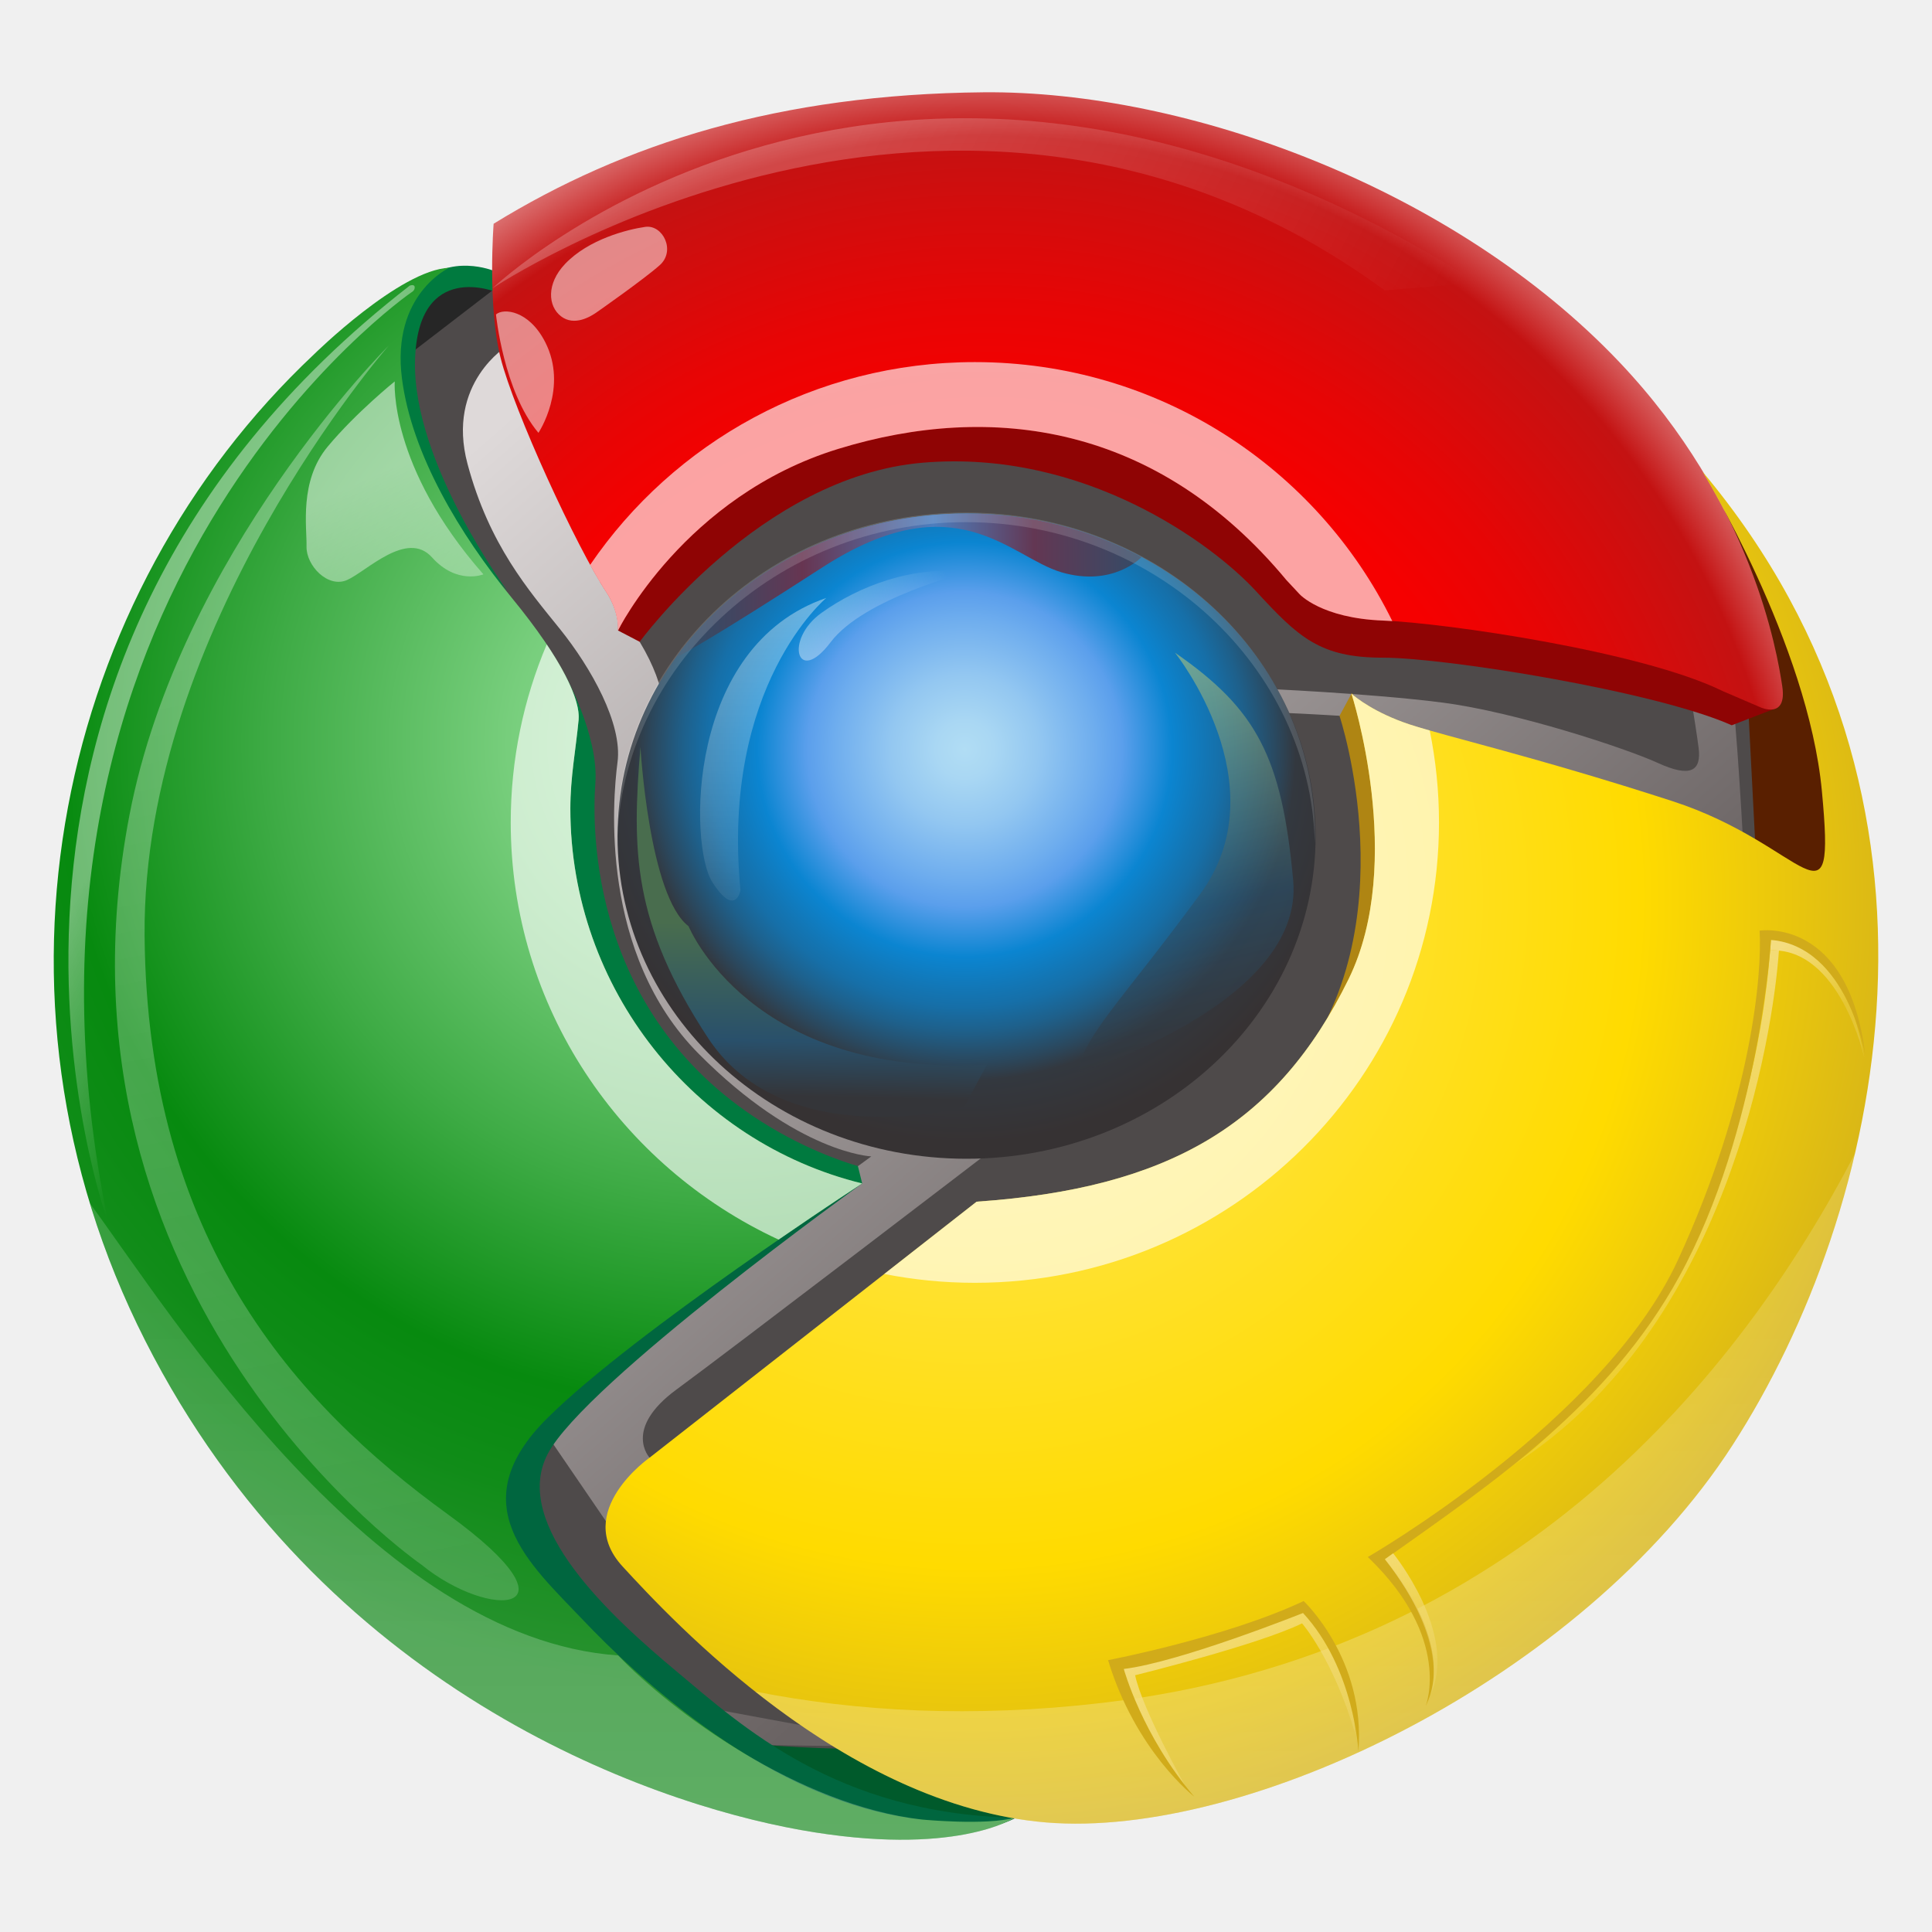
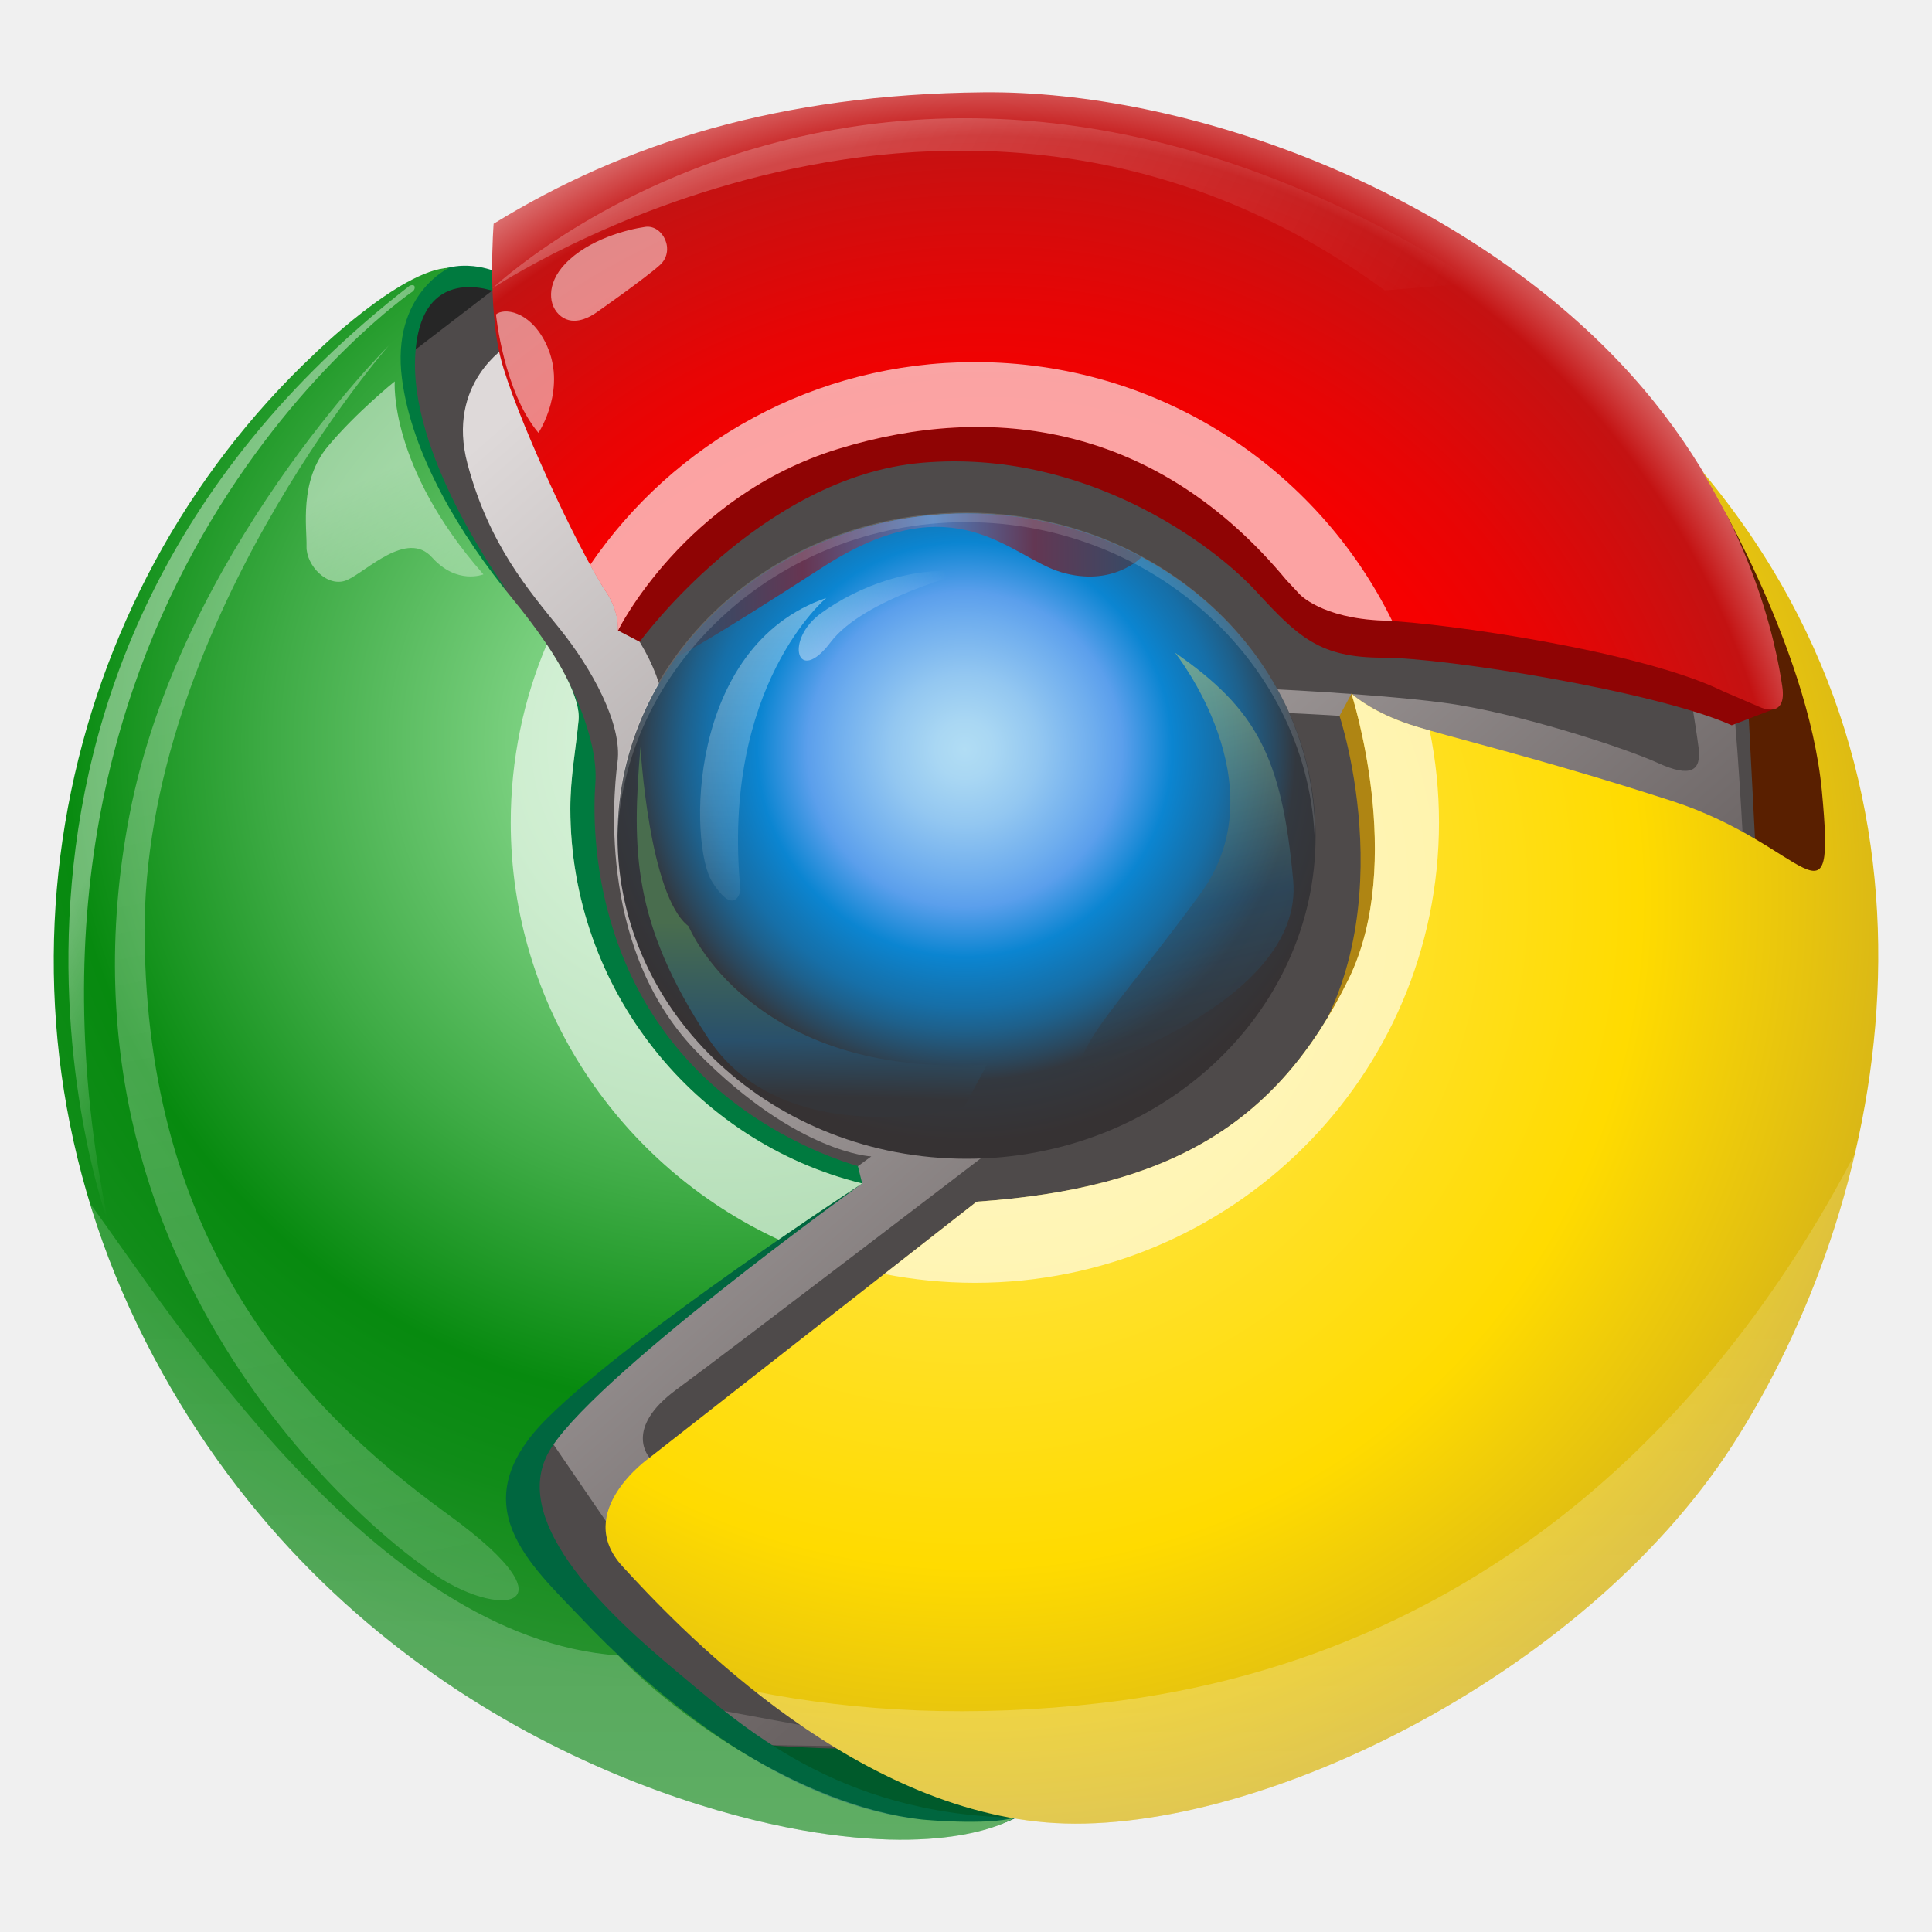
<svg xmlns="http://www.w3.org/2000/svg" width="256" height="256" version="1.1" viewBox="0 0 256 256">
  <circle fill="#4E4A4A" cx="128.075" cy="126.26" r="109" />
  <linearGradient id="chrome-logo-1" gradientUnits="userSpaceOnUse" x1="324.569" y1="-144.038" x2="427.235" y2="-261.371" gradientTransform="matrix(1 0 0 -1 -256 -90)">
    <stop offset="0" style="stop-color:#DED9D9" />
    <stop offset="1" style="stop-color:#6A6363" />
  </linearGradient>
  <path fill="url(#chrome-logo-1)" d="M67.243,45.813c0,0-8.167,4.917-5.292,15.667s8.125,16.75,12.25,21.875s8.292,12.542,7.625,17.625 s-2.375,25.419,10.75,38.647c13.125,13.227,22.875,13.602,22.875,13.602l-3.25,2.375l-40.597,33.256l11.472,16.787l27.833,23.832 l-19.833-3.666l-1.417,5.25l28.917,0.416l-12-19.5l-20.5-18.832c0,0-3.584-3.793,3.583-9.043s42.167-32.043,42.167-32.043 l38.833-57.581c0,0,3.125,0.125,9,0.5s51.542,20.75,51.542,20.75s-0.778-15.379-1.542-22.75c-0.316-3.062,0.979-2.7,2.834,1.667 c1.854,4.366,0.75,12,0.75,12l-1.25-17.333l-6.917-9.333l-1.75,8c0,0,1.375,8.125,1.75,11.125s-1,4-5.375,2s-18.875-6.75-28.5-8 s-24.375-1.875-24.375-1.875l-75,1l-4,2.917c0,0,0.937-3.438-3.063-10.104S67.243,45.813,67.243,45.813z" />
  <path fill="#007A3F" d="M74.794,89.323c0,0,4.563,8.094,4.094,14.469c-0.437,5.938-0.813,31.187,23.188,45.562 c6.234,3.734,11.599,5.156,11.599,5.156l0.568,2.303l-13.979,1.104L65.076,122.98l0.375-28.25l5.125-5.5l2.75-0.625L74.794,89.323 z" />
  <path fill="#005A2B" d="M99.409,231.063c0,0,11.5,1,16.25,0.5s23.583,5.5,23.583,5.5s-2.751,4.138-8.667,5.109 c-5.917,0.975-36.583-7.525-36.583-7.525L99.409,231.063z" />
  <path fill="#00663F" d="M114.243,156.813c0,0-36.739,26.406-41.667,35.834c-4.928,9.429,8.499,21.668,17.083,28.834 s21.167,18.873,44.792,19.373c0,0-15.625,4.875-39.125-4.125s-49.75-59-49.75-59L114.243,156.813z" />
  <polygon fill="#262626" points="65.258,38.479 54.201,46.979 53.076,39.979 61.576,36.854 " />
  <path fill="#007A3F" d="M65.451,35.896c0,0-5.917-2.458-10,1.917s-6.041,22,11.792,40.5c0,0-12.584-16.998-12.25-30.5 c0.333-13.5,10.833-9.083,10.833-9.083L65.451,35.896z" />
  <radialGradient id="chrome-logo-2" cx="351.824" cy="-188.48" r="175.052" gradientTransform="matrix(1 0 0 -1 -256 -90)" gradientUnits="userSpaceOnUse">
    <stop offset="0.076" style="stop-color:#8DDB92" />
    <stop offset="0.163" style="stop-color:#77CE7C" />
    <stop offset="0.343" style="stop-color:#3EAB45" />
    <stop offset="0.502" style="stop-color:#078A0F" />
    <stop offset="0.581" style="stop-color:#108C18" />
    <stop offset="0.709" style="stop-color:#28922F" />
    <stop offset="0.715" style="stop-color:#299230" />
  </radialGradient>
  <path fill="url(#chrome-logo-2)" d="M122.201,241.104c-20.125-2.125-38-19.125-45-26.5s-16.25-15.25-4.625-26.75 s41.667-31.041,41.667-31.041l0,0c-22.215-5.442-38.668-25.774-38.668-49.667c0-4.174,0.718-7.782,1.095-11.76 c0.239-2.531-1.969-7.781-8.844-16.156S54.55,60.185,53.263,50.167c-1.438-11.188,6.271-14.688,6.271-14.688 c-6.541,0.25-17.958,11.5-17.958,11.5c-33.75,31.75-45.667,84.667-22.333,130.667c23.332,46,66.333,61.166,86.833,64.834 c20.5,3.666,28.375-1.627,28.375-1.627C130.7,241.916,122.201,241.104,122.201,241.104z" />
  <path fill="#AF8513" d="M238.139,114.566L238.139,114.566c5.396,3.643,6.938,4.414,5.438-10.586s-15.125-36.5-15.125-36.5 l0.029,0.145c4.205,7.844,11.629,23.352,12.93,37.189C242.402,115.375,241.773,116.59,238.139,114.566z" />
  <path fill="#591F00" d="M231.075,82.604l2,38.75h13.25c0,0,4.5-25.25-21.25-58.25L231.075,82.604z" />
  <path fill="#8F0404" d="M81.887,83.542l2.875,1.5c0,0,15.979-21.896,37.48-23.729c21.5-1.833,38.499,10.833,44.166,17 s8.501,8.833,16.834,8.833s36.138,4.457,46.221,8.957l6.078-2.341l-30.133-28.449L103.243,39.979L81.887,83.542z" />
  <radialGradient id="chrome-logo-3" cx="386.726" cy="-214.623" r="116.24" gradientTransform="matrix(1 0 0 -1 -256 -90)" gradientUnits="userSpaceOnUse">
    <stop offset="0.616" style="stop-color:#F60000" />
    <stop offset="0.725" style="stop-color:#E70505" />
    <stop offset="0.917" style="stop-color:#C41212" />
    <stop offset="1" style="stop-color:#DD7878" />
  </radialGradient>
  <path fill="url(#chrome-logo-3)" d="M81.887,83.542c0,0,8.813-17.813,29.188-24.063s42.25-3.25,59.375,17.375l1.75,1.875 c0,0,2.875,3.188,11.063,3.5c8.188,0.312,34.313,4.083,44.979,9.333l5.041,2.167c0,0,3.541,1.625,2.875-2.792 s-3.932-24.363-21.583-42.958c-21.833-23-57.25-36-84.25-35.75s-47.583,6.75-64.917,17.417c0,0-0.833,10.75,0.917,17.75 s10.083,25.167,14.083,31.167C80.409,78.563,82.002,80.854,81.887,83.542z" />
  <radialGradient id="chrome-logo-4" cx="383.824" cy="-189.311" r="52.107" gradientTransform="matrix(1 0 0 -1 -256 -90)" gradientUnits="userSpaceOnUse">
    <stop offset="0" style="stop-color:#B1DDF4" />
    <stop offset="0.074" style="stop-color:#A9D7F3" />
    <stop offset="0.19" style="stop-color:#93C7F1" />
    <stop offset="0.333" style="stop-color:#6EADEE" />
    <stop offset="0.4" style="stop-color:#5B9FEC" />
    <stop offset="0.527" style="stop-color:#0B85D1" />
    <stop offset="0.618" style="stop-color:#1375B3" />
    <stop offset="0.654" style="stop-color:#166FA8" />
    <stop offset="0.716" style="stop-color:#1E608B" />
    <stop offset="0.797" style="stop-color:#2B475C" />
    <stop offset="0.842" style="stop-color:#33383F" />
    <stop offset="1" style="stop-color:#363233" />
  </radialGradient>
  <ellipse fill="url(#chrome-logo-4)" cx="128.075" cy="110.792" rx="46.25" ry="42.75" />
  <linearGradient id="chrome-logo-5" gradientUnits="userSpaceOnUse" x1="287.081" y1="-168.968" x2="311.811" y2="-301.851" gradientTransform="matrix(1 0 0 -1 -256 -90)">
    <stop offset="0" style="stop-color:#FFFFFF" />
    <stop offset="1" style="stop-color:#FFFFFF;stop-opacity:0.53" />
  </linearGradient>
  <path opacity="0.32" fill="url(#chrome-logo-5)" enable-background="new    " d="M51.493,45.813c0,0-32.666,37.333-32.334,78.166 c0.328,40.234,19.917,62,40.167,76.666c18.39,13.32,5.667,14.168-3.5,6.668c0,0-51.015-35.127-38.667-99.333 C23.827,73.313,51.493,45.813,51.493,45.813z" />
  <linearGradient id="chrome-logo-6" gradientUnits="userSpaceOnUse" x1="303.565" y1="-153.93" x2="321.565" y2="-194.597" gradientTransform="matrix(1 0 0 -1 -256 -90)">
    <stop offset="0" style="stop-color:#FFFFFF" />
    <stop offset="0.517" style="stop-color:#FFFFFF;stop-opacity:0.53" />
  </linearGradient>
  <path opacity="0.5" fill="url(#chrome-logo-6)" enable-background="new    " d="M64.055,76.104c0,0-3.5,1.438-6.813-2.25 s-8.688,1.875-11.25,3s-5.438-1.938-5.375-4.438s-1-8.688,2.813-13.25s8.875-8.625,8.875-8.625S51.471,61.792,64.055,76.104z" />
  <linearGradient id="chrome-logo-7" gradientUnits="userSpaceOnUse" x1="329.19" y1="-367.646" x2="329.189" y2="-263.646" gradientTransform="matrix(1 0 0 -1 -256 -90)">
    <stop offset="0" style="stop-color:#FFFFFF" />
    <stop offset="1" style="stop-color:#FFFFFF;stop-opacity:0.53" />
  </linearGradient>
  <path opacity="0.3" fill="url(#chrome-logo-7)" enable-background="new    " d="M11.928,159.467c1.869,6.135,4.289,12.215,7.314,18.18 c23.332,46,66.333,61.166,86.833,64.834c20.5,3.666,28.375-1.627,28.375-1.627c-3.75,1.063-12.25,0.25-12.25,0.25 c-16.375-1.875-33.292-14.375-40.292-21.75c-0.007-0.008,4.75,4.125,0,0C49.555,217.084,22.928,174.439,11.928,159.467z" />
  <path opacity="0.5" fill="#FFFFFF" enable-background="new    " d="M71.346,57.354c0,0,4-6,0.875-12.063 c-2.152-4.177-5.5-4.5-6.5-3.625C65.721,41.667,66.721,51.854,71.346,57.354" />
  <path opacity="0.5" fill="#FFFFFF" enable-background="new    " d="M79.159,41.313c0,0,6.084-4.25,8.25-6.167 c2.168-1.917,0.418-5.417-1.916-5.083s-7.5,1.625-10.625,4.917c-2.49,2.624-2.271,5.604-0.521,6.938S78.243,41.979,79.159,41.313z " />
  <linearGradient id="chrome-logo-8" gradientUnits="userSpaceOnUse" x1="365.087" y1="-116.29" x2="436.268" y2="-153.544" gradientTransform="matrix(1 0 0 -1 -256 -90)">
    <stop offset="0" style="stop-color:#FFFFFF;stop-opacity:0.7" />
    <stop offset="1" style="stop-color:#FFFFFF;stop-opacity:0" />
  </linearGradient>
  <path opacity="0.32" fill="url(#chrome-logo-8)" enable-background="new    " d="M183.492,38.479 c-56.75-41.5-118.243-0.275-118.243-0.275s52.743-50.225,130.493-0.725L183.492,38.479z" />
  <linearGradient id="chrome-logo-9" gradientUnits="userSpaceOnUse" x1="279.062" y1="-183.902" x2="299.794" y2="-194.752" gradientTransform="matrix(1 0 0 -1 -256 -90)">
    <stop offset="0" style="stop-color:#FFFFFF;stop-opacity:0.7" />
    <stop offset="1" style="stop-color:#FFFFFF;stop-opacity:0" />
  </linearGradient>
  <path opacity="0.6" fill="url(#chrome-logo-9)" enable-background="new    " d="M54.952,38.071c-0.017-0.484-0.668-0.216-0.668-0.216 C-12.341,89.48,14.346,162.042,14.346,162.042C-2.841,78.229,54.502,38.745,54.502,38.745S54.967,38.524,54.952,38.071z" />
  <linearGradient id="chrome-logo-10" gradientUnits="userSpaceOnUse" x1="357.253" y1="-164.501" x2="356.908" y2="-217.651" gradientTransform="matrix(1 0 0 -1 -256 -90)">
    <stop offset="0" style="stop-color:#FFFFFF;stop-opacity:0.7" />
    <stop offset="1" style="stop-color:#FFFFFF;stop-opacity:0" />
  </linearGradient>
  <path opacity="0.6" fill="url(#chrome-logo-10)" enable-background="new    " d="M109.493,79.229c0,0-14,11.625-11.375,38.75 c0,0-0.688,3.688-3.75-1.125S90.868,85.604,109.493,79.229z" />
  <linearGradient id="chrome-logo-11" gradientUnits="userSpaceOnUse" x1="360.128" y1="-174.226" x2="381.996" y2="-168.758" gradientTransform="matrix(1 0 0 -1 -256 -90)">
    <stop offset="0" style="stop-color:#FFFFFF;stop-opacity:0.7" />
    <stop offset="1" style="stop-color:#FFFFFF;stop-opacity:0" />
  </linearGradient>
  <path opacity="0.6" fill="url(#chrome-logo-11)" enable-background="new    " d="M128.118,75.854c0,0-13.625,3.375-18.063,9.25 s-6.167-0.313-1.229-3.875S121.118,74.854,128.118,75.854z" />
  <path fill="#AF8513" d="M179.117,91.854l-1.625,3c0,0,9.333,27.958-6.084,47.125l2.479,0.354l11-21l1-21.667L179.117,91.854z" />
  <radialGradient id="chrome-logo-12" cx="384.827" cy="-208.978" r="125.99" gradientTransform="matrix(1 0 0 -1 -256 -90)" gradientUnits="userSpaceOnUse">
    <stop offset="0.182" style="stop-color:#FFE650" />
    <stop offset="0.703" style="stop-color:#FFDB00" />
    <stop offset="1" style="stop-color:#D5B319" />
  </radialGradient>
  <path fill="url(#chrome-logo-12)" d="M129.408,159.229l-43.333,33.918c0,0-10.251,7.166-3.583,14.416 c6.666,7.25,29.333,31.666,56.083,33.916s71-19,91-50s32.5-85.499-4-128.999c0,0,14.001,22.833,15.834,42.333 s-1.834,7.166-19.834,1.333s-30.333-8.667-34.833-10.167s-7.042-3.5-7.667-4.063c0,0,7.229,22.302-0.375,37.813 C169.2,149.104,154.741,157.479,129.408,159.229z" />
  <g opacity="0.64">
    <path fill="#FFFFFF" d="M103.169,164.258c6.383-4.395,11.073-7.445,11.073-7.445c-22.215-5.442-38.668-25.774-38.668-49.667 c0-4.174,0.718-7.782,1.095-11.76c0.175-1.84-0.956-5.125-4.223-9.996c-3.071,7.257-4.771,15.226-4.771,23.59 C67.675,133.447,82.206,154.539,103.169,164.258z" />
    <path fill="#FFFFFF" d="M184.486,82.295c-9.979-20.314-30.994-34.315-55.313-34.315c-21.213,0-39.918,10.655-50.974,26.863 c0.817,1.487,1.569,2.76,2.208,3.72c0,0,1.563,2.229,1.479,4.979c0,0,8.813-17.813,29.188-24.063s42.25-3.25,59.375,17.375 l1.75,1.875c0,0,2.875,3.188,11.063,3.5C183.631,82.244,184.049,82.267,184.486,82.295z" />
    <path fill="#FFFFFF" d="M179.075,91.917c0,0,7.229,22.302-0.375,37.812c-9.5,19.375-23.959,27.75-49.292,29.5l-12.238,9.58 c3.883,0.762,7.896,1.17,12.004,1.17c33.967,0,61.5-27.311,61.5-60.999c0-4.174-0.425-8.249-1.229-12.187 c-1.08-0.307-1.998-0.579-2.703-0.813C182.242,94.479,179.7,92.479,179.075,91.917z" />
  </g>
  <linearGradient id="chrome-logo-13" gradientUnits="userSpaceOnUse" x1="428.92" y1="-367.645" x2="428.92" y2="-263.646" gradientTransform="matrix(1 0 0 -1 -256 -90)">
    <stop offset="0" style="stop-color:#FFFFFF" />
    <stop offset="1" style="stop-color:#FFFFFF;stop-opacity:0.53" />
  </linearGradient>
  <path opacity="0.3" fill="url(#chrome-logo-13)" enable-background="new    " d="M229.575,191.479 c6.829-10.584,12.78-23.908,16.208-38.598c-15.189,29.146-45.028,66.418-99.775,72.766c-17.174,1.99-32.454,1.158-45.951-1.514 c10.27,8.127,23.77,16.105,38.518,17.346C165.325,243.729,209.575,222.479,229.575,191.479z" />
  <linearGradient id="chrome-logo-14" gradientUnits="userSpaceOnUse" x1="341.971" y1="-167.768" x2="410.491" y2="-167.167" gradientTransform="matrix(1 0 0 -1 -256 -90)">
    <stop offset="0" style="stop-color:#29506B" />
    <stop offset="0.068" style="stop-color:#304D68" />
    <stop offset="0.164" style="stop-color:#424560" />
    <stop offset="0.277" style="stop-color:#613854" />
    <stop offset="0.297" style="stop-color:#673551" />
    <stop offset="0.551" style="stop-color:#4D7EBE" />
    <stop offset="0.746" style="stop-color:#633753" />
    <stop offset="1" style="stop-color:#29506B" />
  </linearGradient>
  <path fill="url(#chrome-logo-14)" d="M89.583,87.094c0.742-0.339,4.361-2.203,19.41-11.927c17.667-11.417,24.833-1.333,31.667,0.667 s10.583-2,10.583-2s-0.095-0.066-0.265-0.176c-6.754-3.567-14.567-5.616-22.902-5.616C112.017,68.042,97.875,75.609,89.583,87.094 z" />
  <path opacity="0.15" fill="#FFFFFF" enable-background="new    " d="M127.999,69.188c25.181,0,45.646,19.332,46.222,42.479 c0.01-0.333,0.027-0.665,0.027-1c0-23.61-20.707-42.75-46.25-42.75s-46.25,19.14-46.25,42.75c0,0.335,0.02,0.667,0.027,1 C82.353,88.52,102.819,69.188,127.999,69.188z" />
  <linearGradient id="chrome-logo-15" gradientUnits="userSpaceOnUse" x1="415.987" y1="-229.395" x2="402.321" y2="-172.395" gradientTransform="matrix(1 0 0 -1 -256 -90)">
    <stop offset="0" style="stop-color:#343539" />
    <stop offset="0.321" style="stop-color:#29506B" />
    <stop offset="1" style="stop-color:#C7DD85" />
  </linearGradient>
  <path opacity="0.6" fill="url(#chrome-logo-15)" enable-background="new    " d="M155.688,86.479c0,0,14,17.5,3.334,32 c-10.668,14.5-15.502,18.833-16.168,23.667c0,0,30-9.168,28.5-25.5C169.854,100.313,166.521,93.979,155.688,86.479" />
  <linearGradient id="chrome-logo-16" gradientUnits="userSpaceOnUse" x1="363.085" y1="-235.295" x2="363.617" y2="-212.672" gradientTransform="matrix(1 0 0 -1 -256 -90)">
    <stop offset="0" style="stop-color:#343539" />
    <stop offset="0.321" style="stop-color:#29506B" />
    <stop offset="1" style="stop-color:#496D4E" />
  </linearGradient>
  <path fill="url(#chrome-logo-16)" d="M84.864,98.979c0,0,1.125,19.75,6.375,23.75c0,0,8.208,20.16,39.542,18.326l-3.042,5.674 c0,0-23.75,6.25-33.875-9.125C83.739,122.229,83.739,112.604,84.864,98.979z" />
  <linearGradient id="chrome-logo-17" gradientUnits="userSpaceOnUse" x1="492.696" y1="-215.04" x2="499.53" y2="-223.54" gradientTransform="matrix(1 0 0 -1 -256 -90)">
    <stop offset="0" style="stop-color:#F4DD80" />
    <stop offset="1" style="stop-color:#F4DD80;stop-opacity:0.3" />
  </linearGradient>
-   <path fill="url(#chrome-logo-17)" d="M247.033,140.166c0,0-3.25-14.64-12.469-14.234l0.094-1.391 C234.658,124.542,244.283,123.792,247.033,140.166z" />
  <linearGradient id="chrome-logo-18" gradientUnits="userSpaceOnUse" x1="491.779" y1="-206.562" x2="467.195" y2="-274.993" gradientTransform="matrix(1 0 0 -1 -256 -90)">
    <stop offset="0" style="stop-color:#F4DD80" />
    <stop offset="1" style="stop-color:#F4DD80;stop-opacity:0.3" />
  </linearGradient>
-   <path fill="url(#chrome-logo-18)" d="M234.564,125.932h1.156c-0.779,11.214-6.832,50.207-35.229,68.214 C200.492,194.146,230.689,173.182,234.564,125.932z" />
-   <path fill="#D1AB1A" d="M188.91,226.063c0,0,3.582-9-7.668-19.75c0,0,31.25-18,41.084-39.334 c9.832-21.332,11.166-38,10.832-43.666c0,0,11.75-1.896,14,16.478c0,0-2.375-14.375-12.5-15.25c0,0-1.461,25.083-12.125,44.563 c-9.375,17.125-24.75,27.375-39,37.5C183.533,206.604,193.16,217.52,188.91,226.063z" />
  <linearGradient id="chrome-logo-19" gradientUnits="userSpaceOnUse" x1="440.092" y1="-293.002" x2="445.418" y2="-309.92" gradientTransform="matrix(1 0 0 -1 -256 -90)">
    <stop offset="0" style="stop-color:#F4DD80" />
    <stop offset="1" style="stop-color:#F4DD80;stop-opacity:0.3" />
  </linearGradient>
-   <path fill="url(#chrome-logo-19)" d="M184.596,205.822c0,0,8.625,10.531,4.969,18.719c0,0,2.781-6.688-6.063-17.938L184.596,205.822z" />
  <linearGradient id="chrome-logo-20" gradientUnits="userSpaceOnUse" x1="414.532" y1="-303.734" x2="426.151" y2="-323.941" gradientTransform="matrix(1 0 0 -1 -256 -90)">
    <stop offset="0" style="stop-color:#F4DD80" />
    <stop offset="1" style="stop-color:#F4DD80;stop-opacity:0.3" />
  </linearGradient>
-   <path fill="url(#chrome-logo-20)" d="M157.033,236.604c0,0-5.625-10-6.625-14.625c0,0,16.25-4,22.125-6.875c0,0,4.125,4.75,7,14.5 c0,0,0.125-9.25-6.875-16.5l-24.75,7.75C147.908,220.854,153.658,233.229,157.033,236.604z" />
-   <path fill="#D1AB1A" d="M158.242,238.063c0,0-7.75-5.998-11.416-18.082c0,0,15.666-3.002,25.916-7.834c0,0,8.25,7.75,7.25,19.916 c0,0-0.5-10.916-7.334-18.332c0,0-16.25,6.498-23.75,7.416C148.908,221.146,151.326,229.98,158.242,238.063z" />
</svg>
